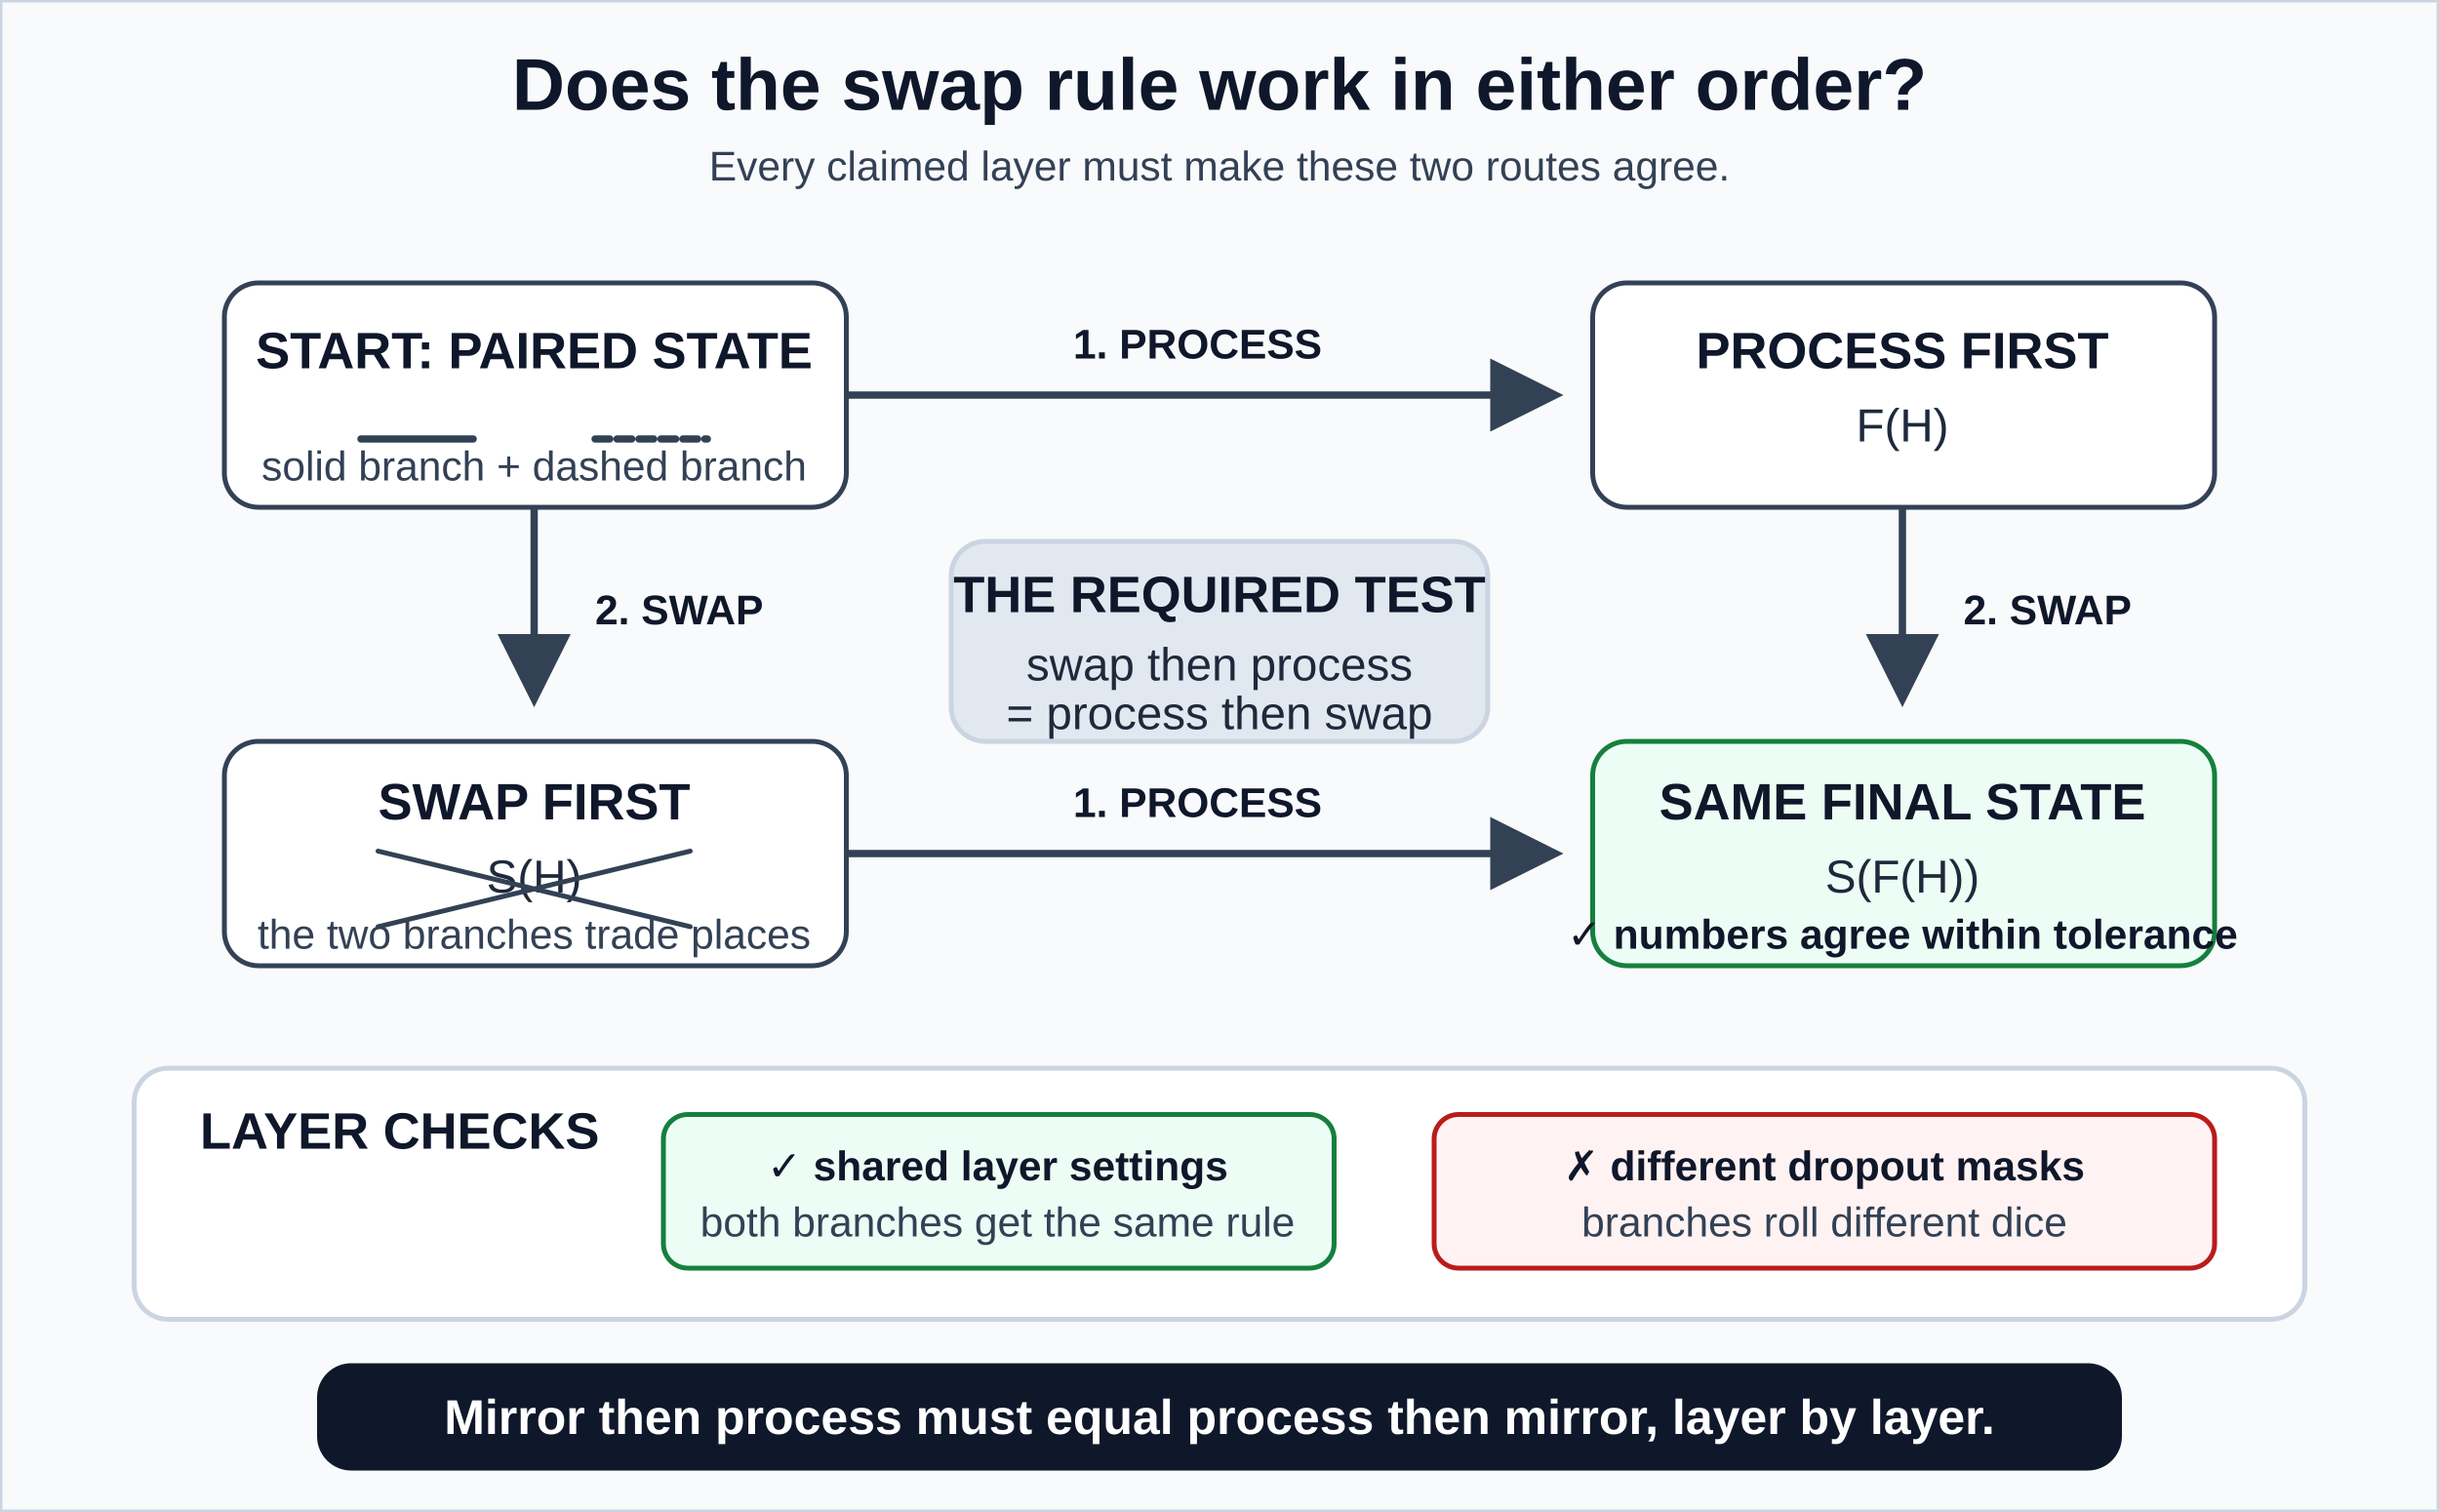
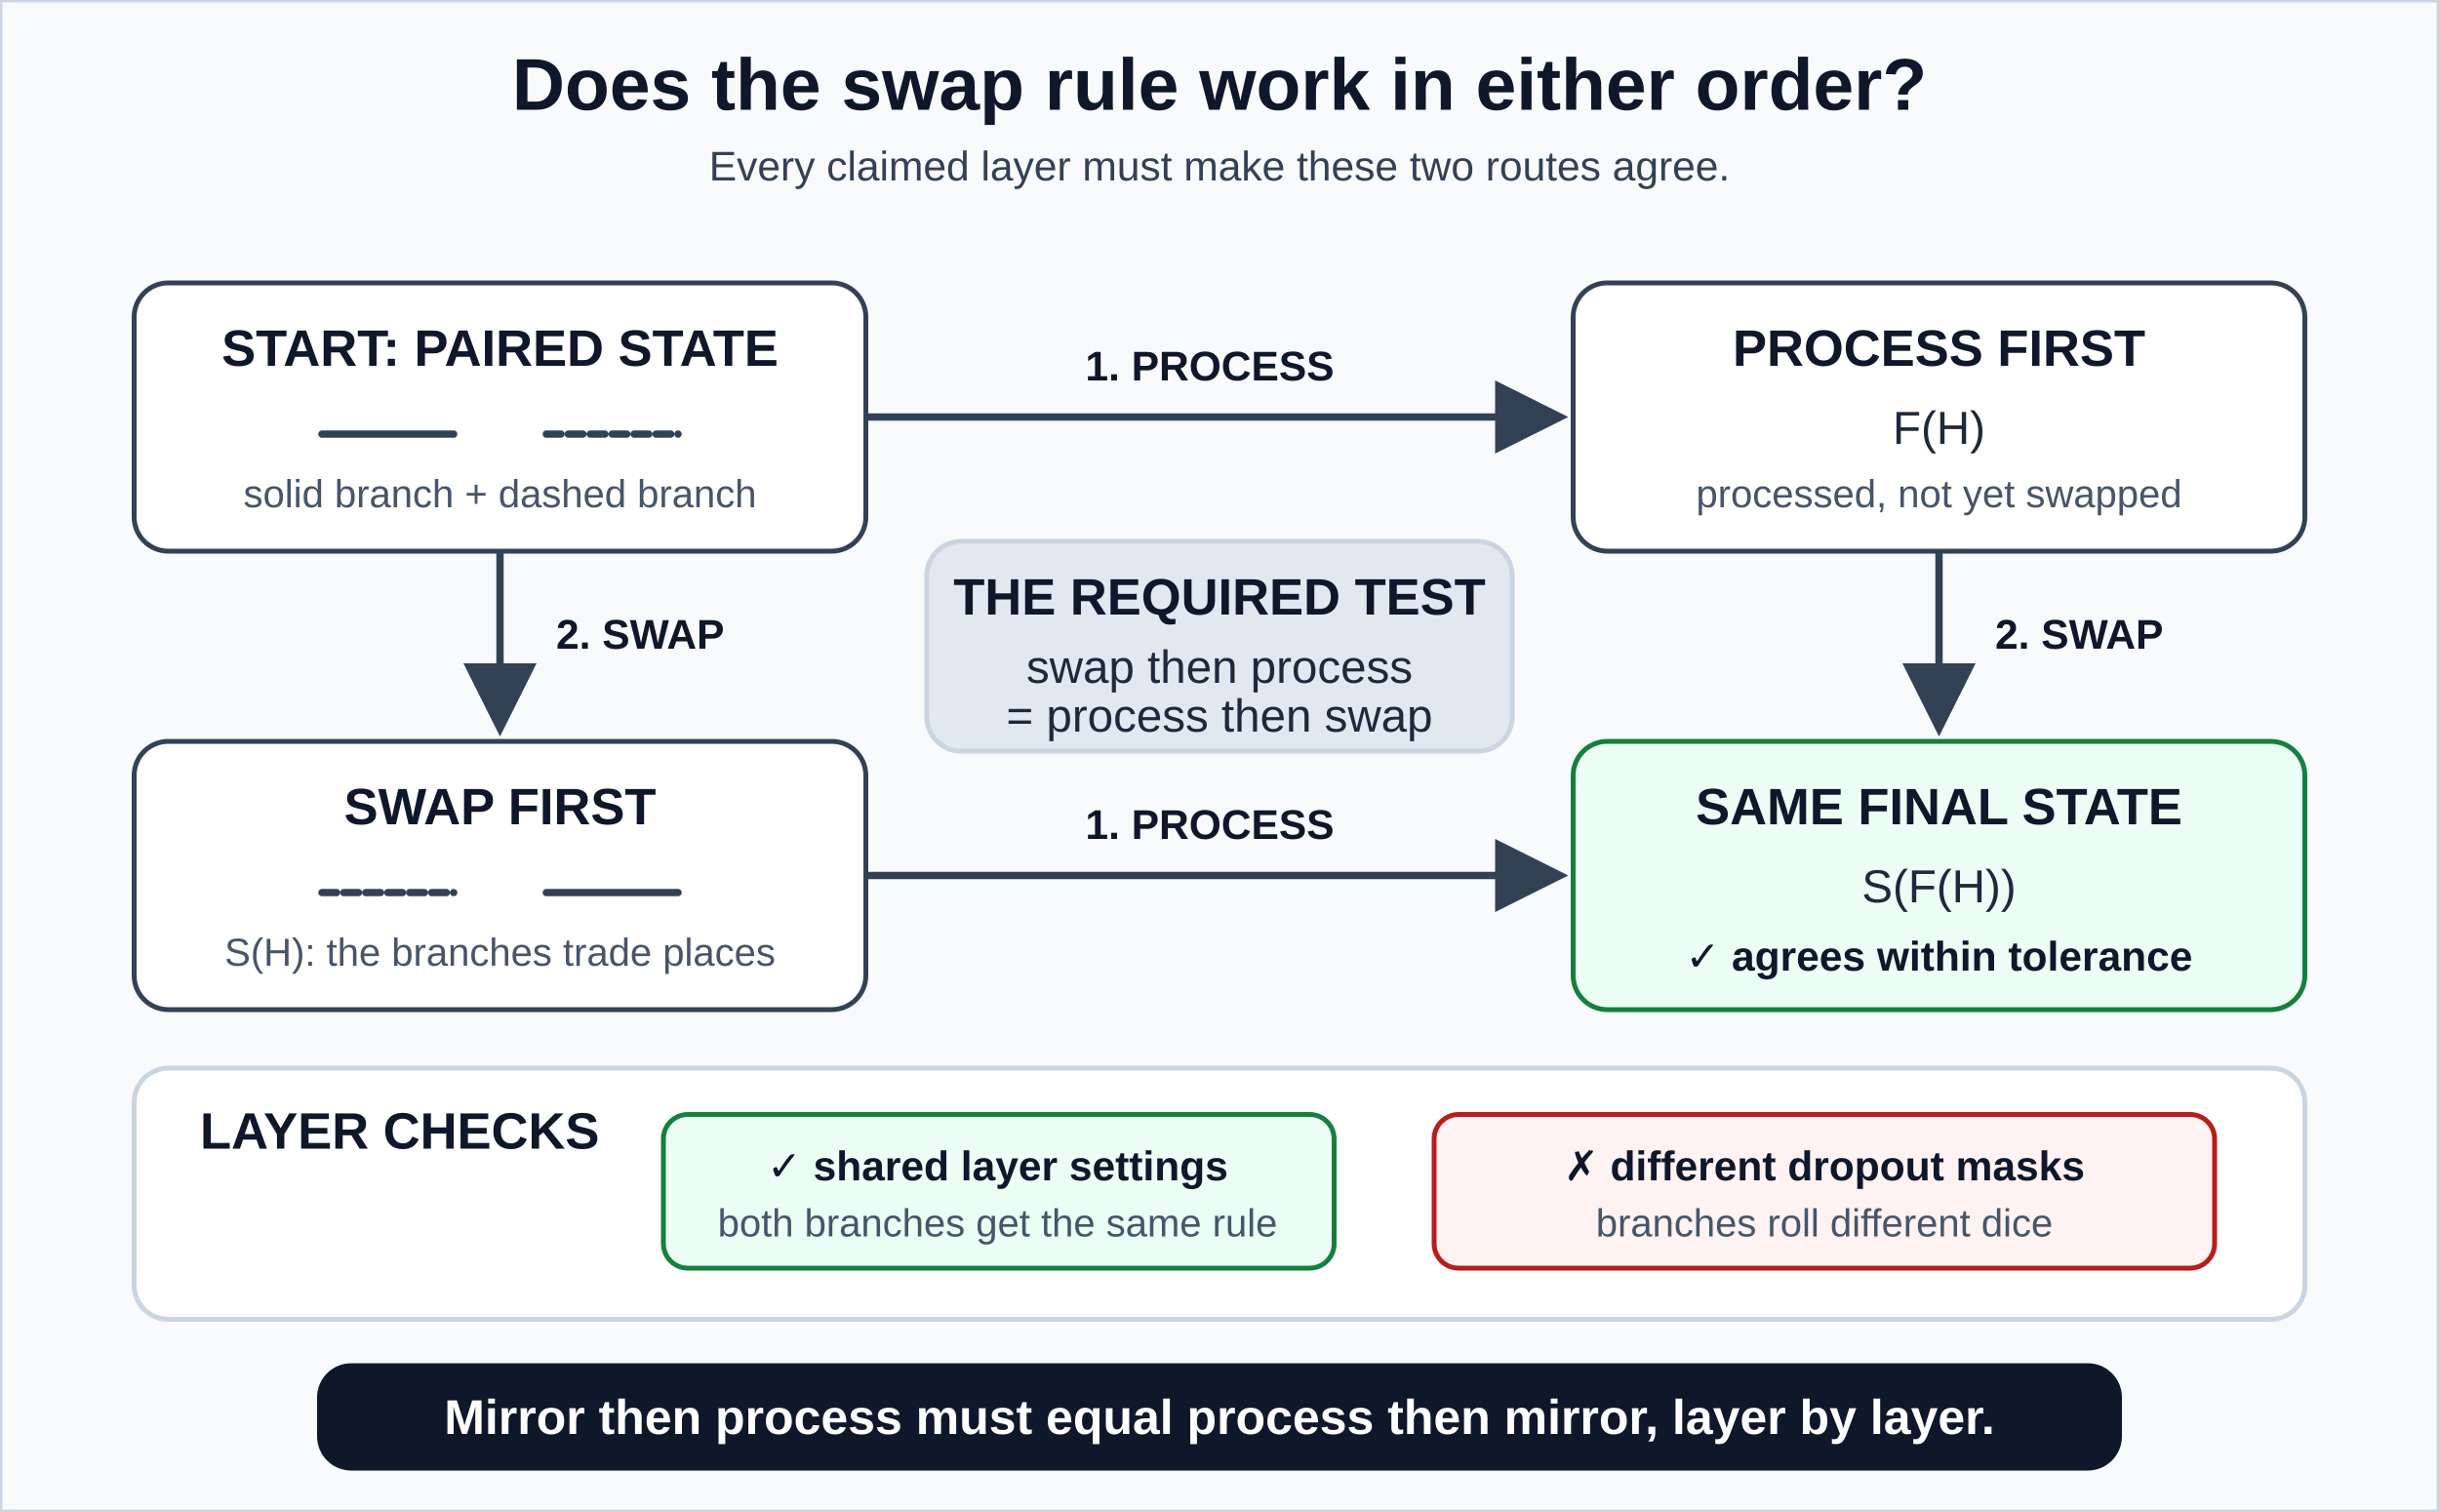
<svg xmlns="http://www.w3.org/2000/svg" width="1000" height="620" viewBox="0 0 1000 620" role="img" aria-labelledby="title desc">
  <defs>
    <marker id="arrow" markerWidth="10" markerHeight="10" refX="8" refY="5" orient="auto">
      <path d="M0 0 L10 5 L0 10 Z" fill="#334155" />
    </marker>
    <style>
      .title{font:700 30px Arial,sans-serif;fill:#0f172a}
      .head{font:700 21px Arial,sans-serif;fill:#0f172a}
      .body{font:19px Arial,sans-serif;fill:#1e293b}
      .note{font:17px Arial,sans-serif;fill:#334155}
+       .mini{font:16px Arial,sans-serif;fill:#475569}
      .small{font:700 17px Arial,sans-serif;fill:#0f172a}
      .bar{font:700 20px Arial,sans-serif;fill:#fff}
    </style>
  </defs>
  <rect width="1000" height="620" fill="#f8fafc" />
  <rect x="0.5" y="0.5" width="999" height="619" fill="none" stroke="#cbd5e1" />
  <text x="500" y="45" text-anchor="middle" class="title">Does the swap rule work in either order?</text>
  <text x="500" y="74" text-anchor="middle" class="note">Every claimed layer must make these two routes agree.</text>
-   <rect x="92" y="116" width="255" height="92" rx="14" fill="#fff" stroke="#334155" stroke-width="2" />
-   <text x="219" y="151" text-anchor="middle" class="head">START: PAIRED STATE</text>
-   <line x1="148" y1="180" x2="194" y2="180" stroke="#334155" stroke-width="3" stroke-linecap="round" />
-   <line x1="244" y1="180" x2="290" y2="180" stroke="#334155" stroke-width="3" stroke-dasharray="6 3" stroke-linecap="round" />
-   <text x="219" y="197" text-anchor="middle" class="note">solid branch + dashed branch</text>
-   <rect x="653" y="116" width="255" height="92" rx="14" fill="#fff" stroke="#334155" stroke-width="2" />
-   <text x="780" y="151" text-anchor="middle" class="head">PROCESS FIRST</text>
-   <text x="780" y="181" text-anchor="middle" class="body">F(H)</text>
-   <rect x="92" y="304" width="255" height="92" rx="14" fill="#fff" stroke="#334155" stroke-width="2" />
-   <text x="219" y="336" text-anchor="middle" class="head">SWAP FIRST</text>
-   <text x="219" y="366" text-anchor="middle" class="body">S(H)</text>
-   <path d="M155 380 L283 349 M155 349 L283 380" fill="none" stroke="#334155" stroke-width="2" stroke-linecap="round" />
-   <text x="219" y="389" text-anchor="middle" class="note">the two branches trade places</text>
-   <rect x="653" y="304" width="255" height="92" rx="14" fill="#ecfdf5" stroke="#15803d" stroke-width="2" />
-   <text x="780" y="336" text-anchor="middle" class="head">SAME FINAL STATE</text>
-   <text x="780" y="366" text-anchor="middle" class="body">S(F(H))</text>
-   <text x="780" y="389" text-anchor="middle" class="small" fill="#15803d">✓ numbers agree within tolerance</text>
-   <path d="M347 162 H635" fill="none" stroke="#334155" stroke-width="3" marker-end="url(#arrow)" />
-   <text x="491" y="147" text-anchor="middle" class="small">1. PROCESS</text>
-   <path d="M219 208 V284" fill="none" stroke="#334155" stroke-width="3" marker-end="url(#arrow)" />
-   <text x="244" y="256" class="small">2. SWAP</text>
-   <path d="M347 350 H635" fill="none" stroke="#334155" stroke-width="3" marker-end="url(#arrow)" />
-   <text x="491" y="335" text-anchor="middle" class="small">1. PROCESS</text>
-   <path d="M780 208 V284" fill="none" stroke="#334155" stroke-width="3" marker-end="url(#arrow)" />
-   <text x="805" y="256" class="small">2. SWAP</text>
-   <rect x="390" y="222" width="220" height="82" rx="14" fill="#e2e8f0" stroke="#cbd5e1" stroke-width="2" />
-   <text x="500" y="251" text-anchor="middle" class="head">THE REQUIRED TEST</text>
-   <text x="500" y="279" text-anchor="middle" class="body">swap then process</text>
-   <text x="500" y="299" text-anchor="middle" class="body">= process then swap</text>
+   <rect x="55" y="116" width="300" height="110" rx="14" fill="#fff" stroke="#334155" stroke-width="2" />
+   <text x="205" y="150" text-anchor="middle" class="head">START: PAIRED STATE</text>
+   <line x1="132" y1="178" x2="186" y2="178" stroke="#334155" stroke-width="3" stroke-linecap="round" />
+   <line x1="224" y1="178" x2="278" y2="178" stroke="#334155" stroke-width="3" stroke-dasharray="6 3" stroke-linecap="round" />
+   <text x="205" y="208" text-anchor="middle" class="mini">solid branch + dashed branch</text>
+   <rect x="645" y="116" width="300" height="110" rx="14" fill="#fff" stroke="#334155" stroke-width="2" />
+   <text x="795" y="150" text-anchor="middle" class="head">PROCESS FIRST</text>
+   <text x="795" y="182" text-anchor="middle" class="body">F(H)</text>
+   <text x="795" y="208" text-anchor="middle" class="mini">processed, not yet swapped</text>
+   <rect x="55" y="304" width="300" height="110" rx="14" fill="#fff" stroke="#334155" stroke-width="2" />
+   <text x="205" y="338" text-anchor="middle" class="head">SWAP FIRST</text>
+   <line x1="132" y1="366" x2="186" y2="366" stroke="#334155" stroke-width="3" stroke-dasharray="6 3" stroke-linecap="round" />
+   <line x1="224" y1="366" x2="278" y2="366" stroke="#334155" stroke-width="3" stroke-linecap="round" />
+   <text x="205" y="396" text-anchor="middle" class="mini">S(H): the branches trade places</text>
+   <rect x="645" y="304" width="300" height="110" rx="14" fill="#ecfdf5" stroke="#15803d" stroke-width="2" />
+   <text x="795" y="338" text-anchor="middle" class="head">SAME FINAL STATE</text>
+   <text x="795" y="370" text-anchor="middle" class="body">S(F(H))</text>
+   <text x="795" y="398" text-anchor="middle" class="small" fill="#15803d">✓ agrees within tolerance</text>
+   <path d="M355 171 H637" fill="none" stroke="#334155" stroke-width="3" marker-end="url(#arrow)" />
+   <text x="496" y="156" text-anchor="middle" class="small">1. PROCESS</text>
+   <path d="M205 226 V296" fill="none" stroke="#334155" stroke-width="3" marker-end="url(#arrow)" />
+   <text x="228" y="266" class="small">2. SWAP</text>
+   <path d="M355 359 H637" fill="none" stroke="#334155" stroke-width="3" marker-end="url(#arrow)" />
+   <text x="496" y="344" text-anchor="middle" class="small">1. PROCESS</text>
+   <path d="M795 226 V296" fill="none" stroke="#334155" stroke-width="3" marker-end="url(#arrow)" />
+   <text x="818" y="266" class="small">2. SWAP</text>
+   <rect x="380" y="222" width="240" height="86" rx="14" fill="#e2e8f0" stroke="#cbd5e1" stroke-width="2" />
+   <text x="500" y="252" text-anchor="middle" class="head">THE REQUIRED TEST</text>
+   <text x="500" y="280" text-anchor="middle" class="body">swap then process</text>
+   <text x="500" y="300" text-anchor="middle" class="body">= process then swap</text>
  <rect x="55" y="438" width="890" height="103" rx="14" fill="#fff" stroke="#cbd5e1" stroke-width="2" />
  <text x="82" y="471" class="head">LAYER CHECKS</text>
  <rect x="272" y="457" width="275" height="63" rx="10" fill="#ecfdf5" stroke="#15803d" stroke-width="2" />
  <text x="409" y="484" text-anchor="middle" class="small" fill="#15803d">✓ shared layer settings</text>
-   <text x="409" y="507" text-anchor="middle" class="note">both branches get the same rule</text>
+   <text x="409" y="507" text-anchor="middle" class="mini">both branches get the same rule</text>
  <rect x="588" y="457" width="320" height="63" rx="10" fill="#fef2f2" stroke="#b91c1c" stroke-width="2" />
  <text x="748" y="484" text-anchor="middle" class="small" fill="#b91c1c">✗ different dropout masks</text>
-   <text x="748" y="507" text-anchor="middle" class="note">branches roll different dice</text>
+   <text x="748" y="507" text-anchor="middle" class="mini">branches roll different dice</text>
  <rect x="130" y="559" width="740" height="44" rx="14" fill="#0f172a" />
  <text x="500" y="588" text-anchor="middle" class="bar">Mirror then process must equal process then mirror, layer by layer.</text>
</svg>
